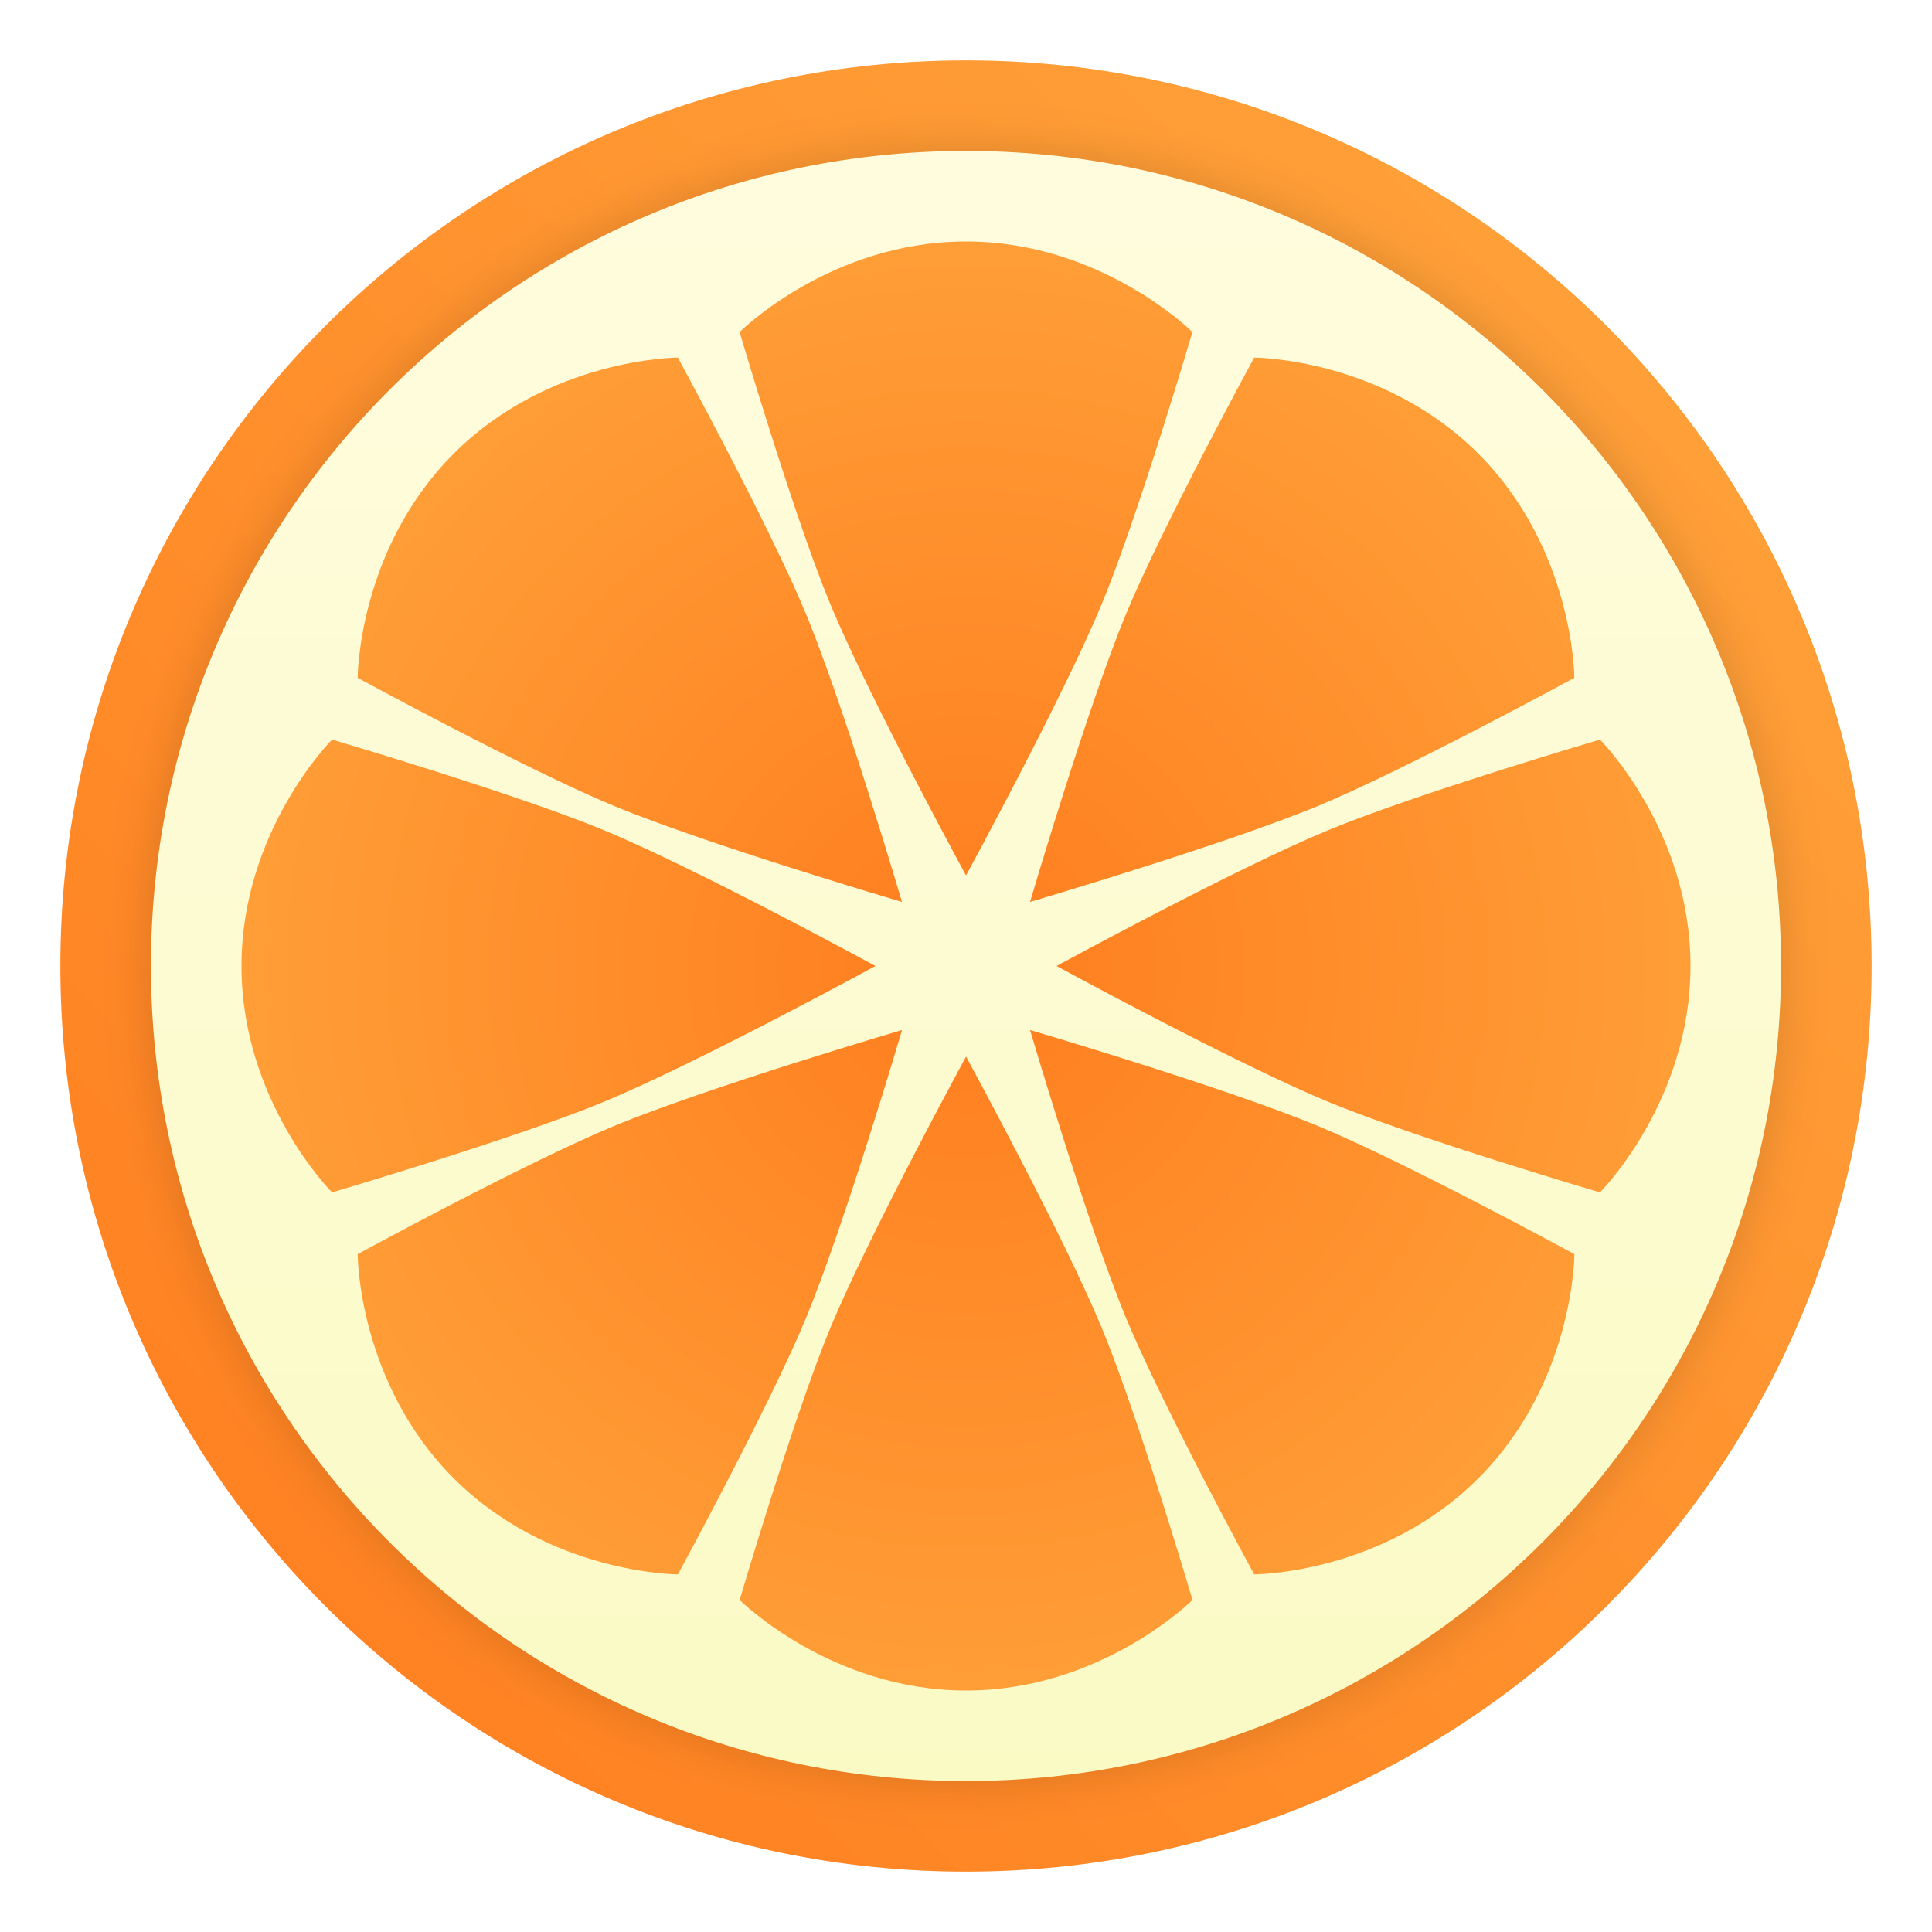
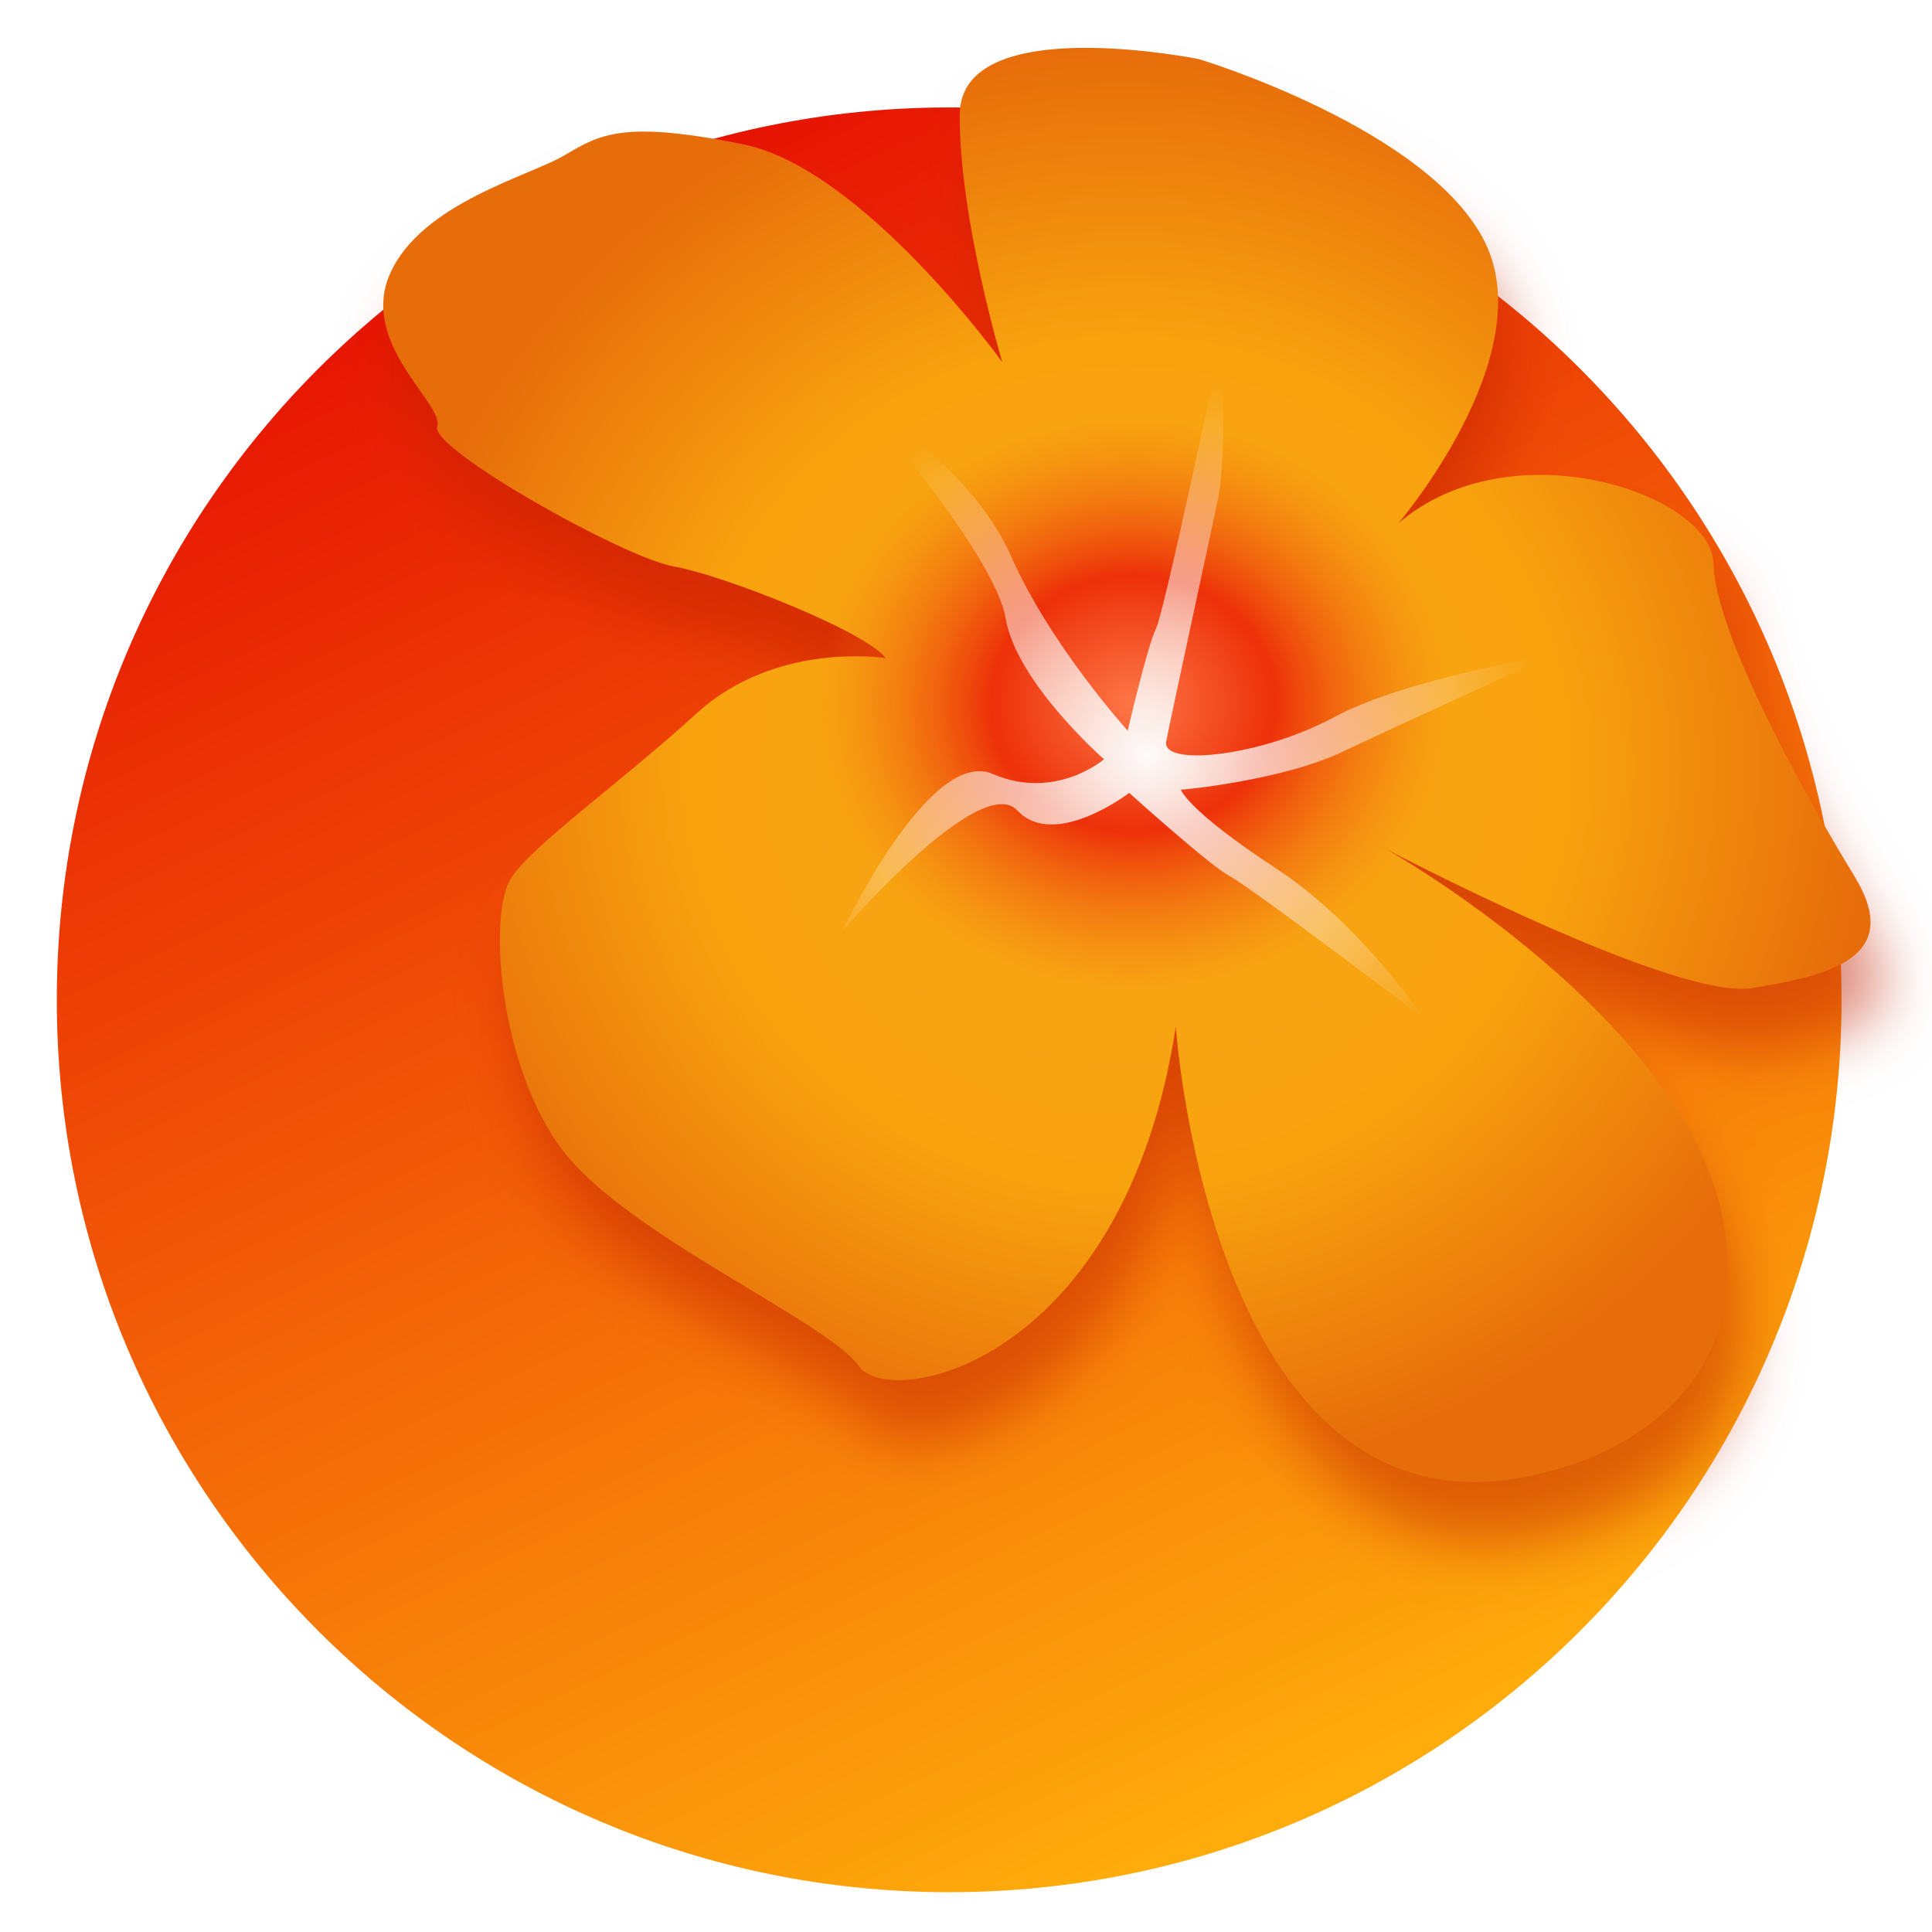
<svg xmlns="http://www.w3.org/2000/svg" width="64" height="64" version="1.1">
  <defs>
-     <linearGradient id="e" x2="0" y1="505.8" y2="541.8" gradientTransform="matrix(1.5 0 0 1.5 -580.86 -753.76)" gradientUnits="userSpaceOnUse">
-       <stop stop-color="#fffcde" offset="0" />
-       <stop stop-color="#fafac5" offset="1" />
+     <radialGradient id="radialGradient10464" cx="343.8" cy="-132.59" r="35.915" gradientTransform="matrix(1 0 0 .90605 0 -12.457)" gradientUnits="userSpaceOnUse">
+       <stop stop-color="#fd7747" offset="0" />
+       <stop stop-color="#ed3009" offset=".452" />
+       <stop stop-color="#f07011" stop-opacity=".004" offset="1" />
+     </radialGradient>
+     <radialGradient id="radialGradient36078" cx="345.36" cy="-126.2" r="40.748" gradientTransform="matrix(1.1216 0 0 1.0647 -41.989 7.7027)" gradientUnits="userSpaceOnUse">
+       <stop stop-color="#fdfbfa" offset="0" />
+       <stop stop-color="#fdfbfa" stop-opacity="0" offset="1" />
+     </radialGradient>
+     <radialGradient id="radialGradient36212" cx="343.08" cy="-125.56" r="85.236" gradientTransform="matrix(1 0 0 .96424 0 -4.4904)" gradientUnits="userSpaceOnUse">
+       <stop stop-color="#f8a217" offset="0" />
+       <stop stop-color="#f8a30e" offset=".588" />
+       <stop stop-color="#e76d0b" offset="1" />
+     </radialGradient>
+     <linearGradient id="linearGradient44576" x1="244.52" x2="269.44" y1="-122.16" y2="-69.182" gradientUnits="userSpaceOnUse">
+       <stop stop-color="#e71403" offset="0" />
+       <stop stop-color="#feac0b" offset="1" />
    </linearGradient>
-     <radialGradient id="a" cx="24" cy="1028.4" r="16" gradientTransform="matrix(1.8465 .00501 -.00501 1.847 -7.165 -1867.5)" gradientUnits="userSpaceOnUse">
-       <stop stop-color="#ff7d1e" offset="0" />
-       <stop stop-color="#ffa53c" offset="1" />
-     </radialGradient>
-     <filter id="d" x="-.036" y="-.036" width="1.072" height="1.072" color-interpolation-filters="sRGB">
-       <feGaussianBlur stdDeviation="0.54" />
+     <filter id="filter62006" x="-.047" y="-.049" width="1.094" height="1.098" color-interpolation-filters="sRGB">
+       <feGaussianBlur stdDeviation="3.348" />
    </filter>
-     <linearGradient id="linearGradient1741" x1="4.701" x2="43.819" y1="1047.8" y2="1008.7" gradientUnits="userSpaceOnUse">
-       <stop stop-color="#ff7d1e" offset="0" />
-       <stop stop-color="#ffa53c" offset="1" />
-     </linearGradient>
  </defs>
-   <g stroke-linejoin="round">
-     <g transform="matrix(1.5,0,0,1.5,-4,-1510.6)" stroke-width=".333">
-       <circle cx="24" cy="1028.4" r="20" fill="url(#linearGradient1741)" stroke-width=".333" />
+   <g transform="matrix(.98537 0 0 .98537 -224.3 128.59)">
+     <circle cx="259.54" cy="-96.887" r="30" fill="url(#linearGradient44576)" fill-rule="evenodd" style="paint-order:stroke fill markers" />
+     <g transform="matrix(.2933 0 0 .2933 165.37 -65.872)" fill="#c12000" filter="url(#filter62006)" opacity=".5">
+       <path d="m351.36-206.45s-27.372-5.556-27.443 6.324c-0.071 11.88 4.875 28.399 4.875 28.399s-15.961-22.193-29.724-24.969c-13.764-2.776-16.387-1.137-20.441 1.259-4.053 2.396-16.399 5.487-19.996 13.547s6.309 15.057 5.395 17.55c-0.914 2.493 21.404 15.035 27.072 16.022 5.668 0.987 22.193 7.513 24.33 10.524 0 0-12.491-2.02-21.63 6.293s-18.651 14.95-21.301 18.898c-2.65 3.947-1.464 21.597 5.961 31.287 7.425 9.69 30.209 19.503 33.879 24.651s30.441-0.42 36.349-38.902c0 0 4.117 61.476 42.694 50.992 0 0 24.163-4.94 20.099-28.395s-38.663-42.93-38.663-42.93 33.011 17.371 41.923 15.924c8.912-1.447 17.437-3.499 11.718-12.84s-15.965-27.853-16.139-35.802c-0.174-7.95-23.071-15.798-36.126-4.636 0 0 16.357-19.141 9.934-32.196-6.424-13.055-32.766-20.999-32.766-20.999z" />
+       <ellipse cx="343.8" cy="-132.59" rx="35.915" ry="32.541" fill-rule="evenodd" opacity="1" style="paint-order:stroke fill markers" />
+       <path d="m353.85-173.91s-6.471 30.796-7.441 32.731-3.239 11.697-3.239 11.697-8.897-9.806-13.416-20.106c-4.519-10.299-17.279-17.771-17.279-17.771s15.485 17.625 16.696 24.975c1.21 7.35 11.28 16.179 11.28 16.179s-5.54 4.79-12.768 1.677c-7.227-3.112-17.181 17.956-17.181 17.956s15.783-18.302 20.024-13.76 12.819-2.019 12.819-2.019 9.281 8.387 11.563 9.57c2.282 1.183 22.142 16.23 22.142 16.23s-6.963-10.649-16.987-17.219c-10.024-6.57-10.802-8.94-10.802-8.94s11.498-0.977 18.728-4.438c7.23-3.461 24.008-11.027 24.008-11.027s-16.8 2.636-25.198 7.156c-8.398 4.52-19.773 5.69-19.216 2.773s4.747-22.102 5.904-27.65c1.156-5.548 0.362-18.016 0.362-18.016z" />
    </g>
-     <circle transform="matrix(1.5,0,0,1.5,-4,-1510.6)" cx="24" cy="1028.4" r="18" filter="url(#d)" opacity=".15" stroke-linecap="round" stroke-width="1.333" />
-     <circle cx="32" cy="32" r="27" fill="url(#e)" stroke-linecap="round" stroke-width="2" />
-     <path d="m32 8c-4.5 0-7.5 3-7.5 3s1.79 6.078 3 9c1.284 3.099 4.5 9 4.5 9s3.216-5.901 4.5-9c1.21-2.922 3-9 3-9s-3-3-7.5-3m-9.544 3.846s-4.245 0-7.426 3.182-3.182 7.426-3.182 7.426 5.565 3.03 8.487 4.242c3.099 1.284 9.544 3.182 9.544 3.182s-1.897-6.446-3.182-9.544c-1.21-2.922-4.242-8.487-4.242-8.487m19.09 0s-3.03 5.565-4.242 8.487c-1.284 3.099-3.182 9.544-3.182 9.544s6.446-1.897 9.544-3.182c2.922-1.21 8.487-4.242 8.487-4.242s0-4.245-3.182-7.426-7.426-3.182-7.426-3.182m-30.544 12.654s-3 3-3 7.5 3 7.5 3 7.5 6.078-1.79 9-3c3.099-1.284 9-4.5 9-4.5s-5.901-3.216-9-4.5c-2.922-1.21-9-3-9-3m42 0s-6.078 1.79-9 3c-3.099 1.284-9 4.5-9 4.5s5.901 3.216 9 4.5c2.922 1.21 9 3 9 3s3-3 3-7.5-3-7.5-3-7.5m-23.121 9.621s-6.446 1.897-9.544 3.182c-2.922 1.21-8.487 4.242-8.487 4.242s0 4.245 3.182 7.426 7.426 3.182 7.426 3.182 3.03-5.565 4.242-8.487c1.284-3.099 3.182-9.544 3.182-9.544m4.242 0s1.897 6.446 3.182 9.544c1.21 2.922 4.242 8.487 4.242 8.487s4.245 0 7.426-3.182 3.182-7.426 3.182-7.426-5.565-3.03-8.487-4.242c-3.099-1.284-9.544-3.182-9.544-3.182m-2.121 0.879s-3.216 5.901-4.5 9c-1.21 2.922-3 9-3 9s3 3 7.5 3 7.5-3 7.5-3-1.79-6.078-3-9c-1.284-3.099-4.5-9-4.5-9" fill="url(#a)" stroke-width="2" />
+     <g transform="matrix(.2933 0 0 .2933 164.89 -67.958)">
+       <path d="m351.36-206.45s-27.372-5.556-27.443 6.324c-0.071 11.88 4.875 28.399 4.875 28.399s-15.961-22.193-29.724-24.969c-13.764-2.776-16.387-1.137-20.441 1.259-4.053 2.396-16.399 5.487-19.996 13.547s6.309 15.057 5.395 17.55c-0.914 2.493 21.404 15.035 27.072 16.022 5.668 0.987 22.193 7.513 24.33 10.524 0 0-12.491-2.02-21.63 6.293s-18.651 14.95-21.301 18.898c-2.65 3.947-1.464 21.597 5.961 31.287 7.425 9.69 30.209 19.503 33.879 24.651s30.441-0.42 36.349-38.902c0 0 4.117 61.476 42.694 50.992 0 0 24.163-4.94 20.099-28.395s-38.663-42.93-38.663-42.93 33.011 17.371 41.923 15.924c8.912-1.447 17.437-3.499 11.718-12.84s-15.965-27.853-16.139-35.802c-0.174-7.95-23.071-15.798-36.126-4.636 0 0 16.357-19.141 9.934-32.196-6.424-13.055-32.766-20.999-32.766-20.999z" fill="url(#radialGradient36212)" />
+       <ellipse cx="343.8" cy="-132.59" rx="35.915" ry="32.541" fill="url(#radialGradient10464)" fill-rule="evenodd" style="paint-order:stroke fill markers" />
+       <path d="m353.85-173.91s-6.471 30.796-7.441 32.731-3.239 11.697-3.239 11.697-8.897-9.806-13.416-20.106c-4.519-10.299-17.279-17.771-17.279-17.771s15.485 17.625 16.696 24.975c1.21 7.35 11.28 16.179 11.28 16.179s-5.54 4.79-12.768 1.677c-7.227-3.112-17.181 17.956-17.181 17.956s15.783-18.302 20.024-13.76 12.819-2.019 12.819-2.019 9.281 8.387 11.563 9.57c2.282 1.183 22.142 16.23 22.142 16.23s-6.963-10.649-16.987-17.219c-10.024-6.57-10.802-8.94-10.802-8.94s11.498-0.977 18.728-4.438c7.23-3.461 24.008-11.027 24.008-11.027s-16.8 2.636-25.198 7.156c-8.398 4.52-19.773 5.69-19.216 2.773s4.747-22.102 5.904-27.65c1.156-5.548 0.362-18.016 0.362-18.016z" fill="url(#radialGradient36078)" />
+     </g>
  </g>
</svg>
